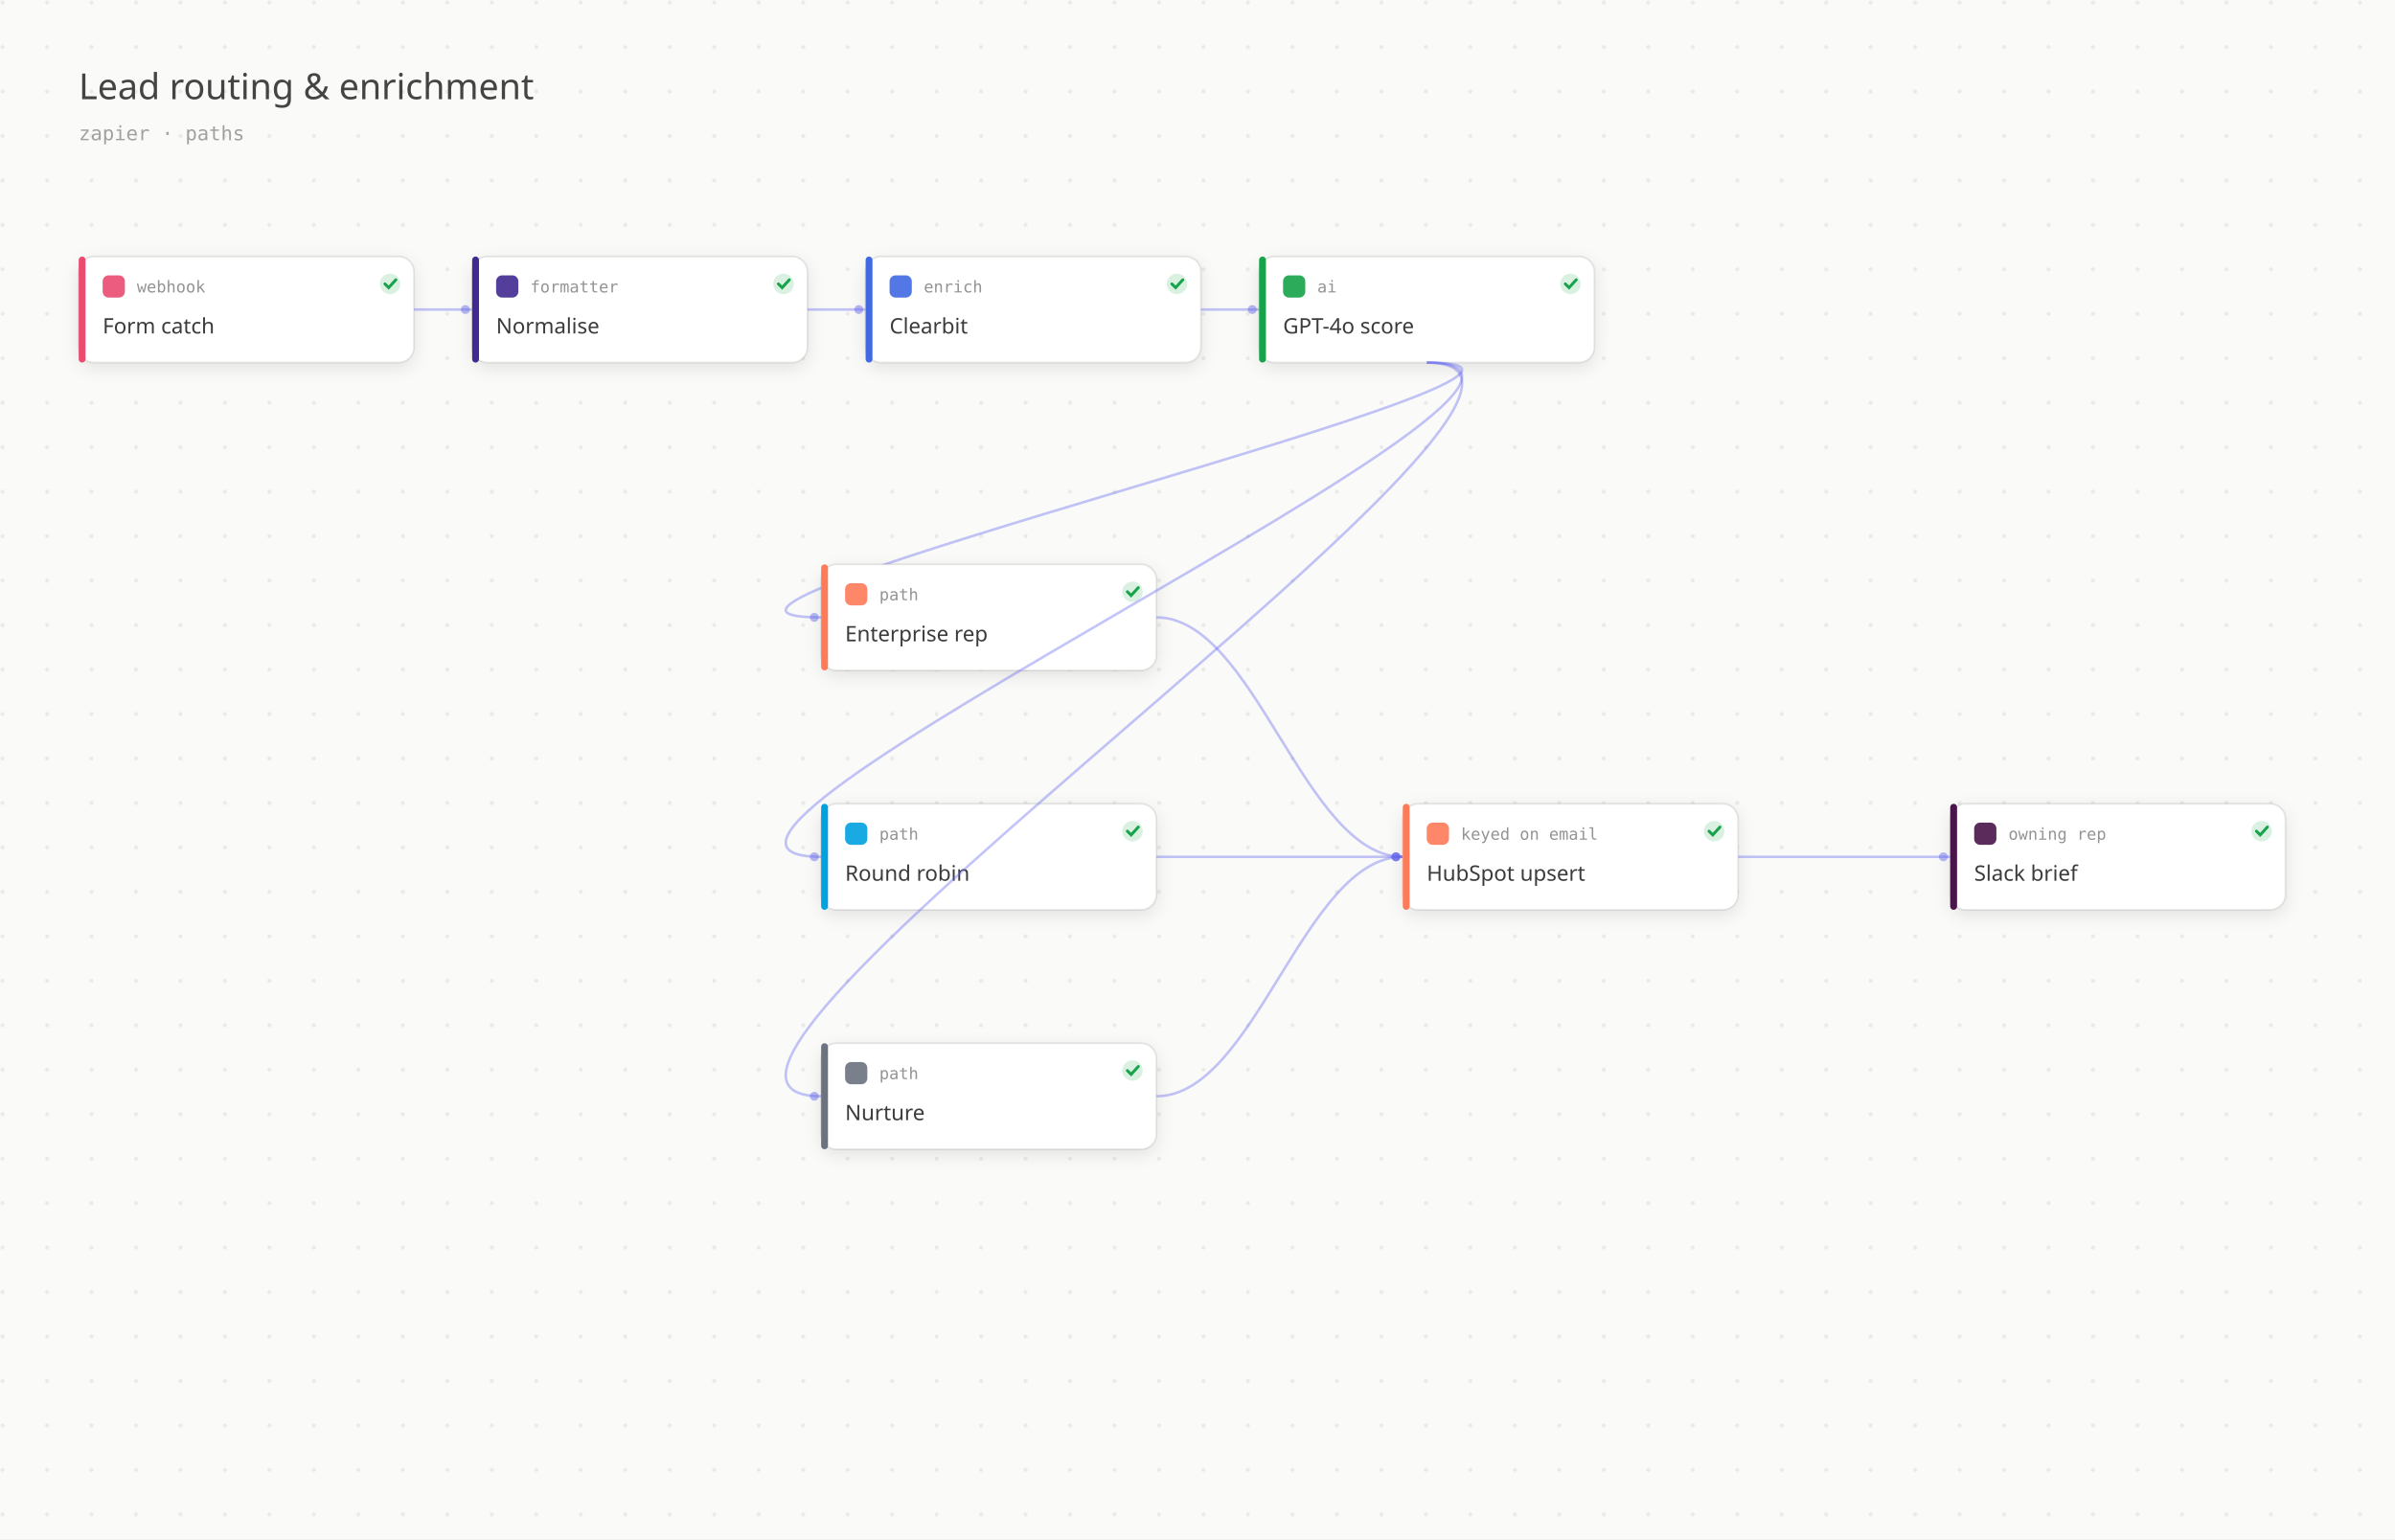
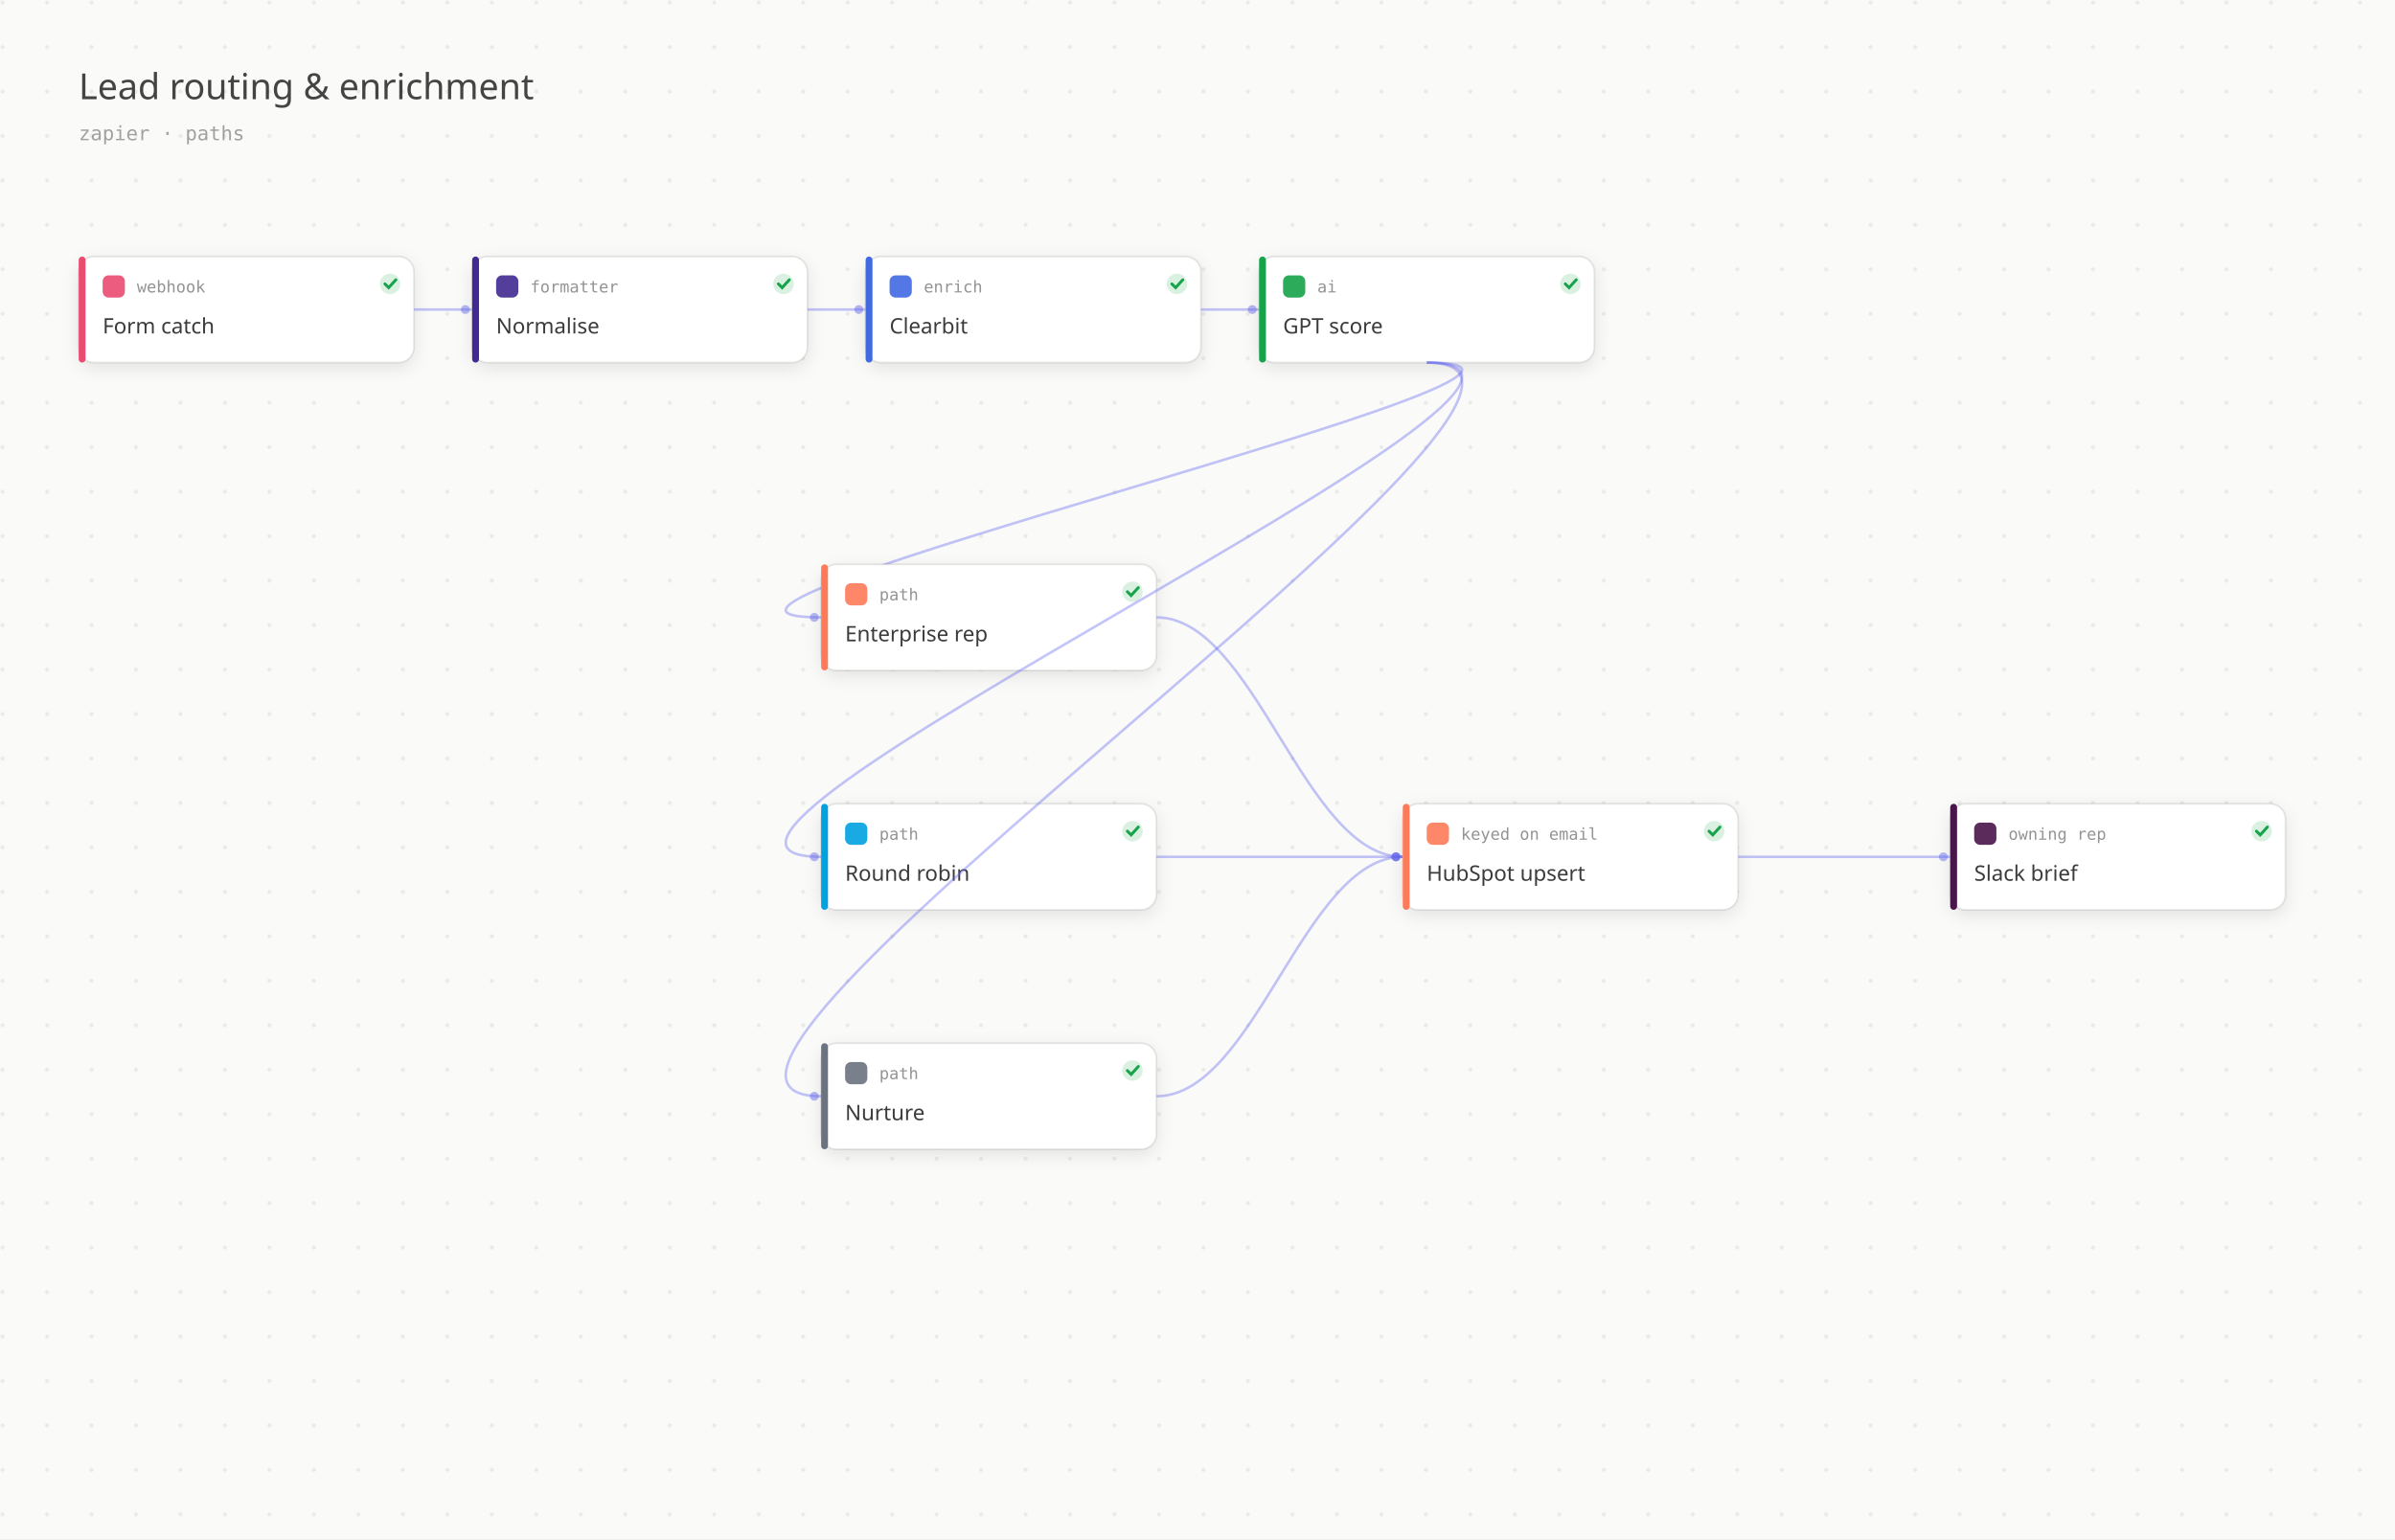
<svg xmlns="http://www.w3.org/2000/svg" viewBox="0 0 1400 900" width="1400" height="900" role="img" aria-label="lead routing">
  <defs>
    <pattern id="dots" width="26" height="26" patternUnits="userSpaceOnUse">
      <circle cx="1.5" cy="1.5" r="1.2" fill="#111" fill-opacity=".07" />
    </pattern>
    <filter id="sh" x="-40%" y="-40%" width="180%" height="180%">
      <feDropShadow dx="0" dy="3" stdDeviation="5" flood-color="#000" flood-opacity=".10" />
    </filter>
  </defs>
  <rect width="1400" height="900" fill="#FAFAF8" />
  <rect width="1400" height="900" fill="url(#dots)" />
  <text x="46" y="58" font-family="IBM Plex Sans,system-ui,sans-serif" font-size="21" fill="#111" fill-opacity=".78">Lead routing &amp; enrichment</text>
  <text x="46" y="82" font-family="ui-monospace,monospace" font-size="11.5" fill="#111" fill-opacity=".38">zapier · paths</text>
  <g filter="url(#sh)">
    <rect x="46" y="150" width="196" height="62" rx="9" fill="#fff" stroke="#111" stroke-opacity=".10" />
  </g>
  <rect x="46" y="150" width="4" height="62" rx="2" fill="#EA4B71" />
  <rect x="60" y="161" width="13" height="13" rx="3.5" fill="#EA4B71" fill-opacity=".9" />
  <text x="80" y="171" font-family="ui-monospace,monospace" font-size="9.5" fill="#111" fill-opacity=".45">webhook</text>
  <text x="60" y="195" font-family="IBM Plex Sans,system-ui,sans-serif" font-size="12.5" fill="#111" fill-opacity=".82">Form catch</text>
  <circle cx="228" cy="166" r="6" fill="#16a34a" fill-opacity=".16" />
  <path d="M225,166 l2.2,2.2 l4.2,-4.6" stroke="#16a34a" stroke-width="1.7" fill="none" stroke-linecap="round" />
  <path d="M242,181.0 C270,181.0 248,181.0 276,181.0" fill="none" stroke="#6366f1" stroke-opacity=".38" stroke-width="1.5" />
  <circle cx="272" cy="181.0" r="2.6" fill="#6366f1" fill-opacity=".45" />
  <g filter="url(#sh)">
    <rect x="276" y="150" width="196" height="62" rx="9" fill="#fff" stroke="#111" stroke-opacity=".10" />
  </g>
  <rect x="276" y="150" width="4" height="62" rx="2" fill="#412991" />
  <rect x="290" y="161" width="13" height="13" rx="3.5" fill="#412991" fill-opacity=".9" />
  <text x="310" y="171" font-family="ui-monospace,monospace" font-size="9.5" fill="#111" fill-opacity=".45">formatter</text>
  <text x="290" y="195" font-family="IBM Plex Sans,system-ui,sans-serif" font-size="12.5" fill="#111" fill-opacity=".82">Normalise</text>
  <circle cx="458" cy="166" r="6" fill="#16a34a" fill-opacity=".16" />
  <path d="M455,166 l2.2,2.2 l4.2,-4.6" stroke="#16a34a" stroke-width="1.7" fill="none" stroke-linecap="round" />
  <path d="M472,181.0 C500,181.0 478,181.0 506,181.0" fill="none" stroke="#6366f1" stroke-opacity=".38" stroke-width="1.5" />
  <circle cx="502" cy="181.0" r="2.6" fill="#6366f1" fill-opacity=".45" />
  <g filter="url(#sh)">
    <rect x="506" y="150" width="196" height="62" rx="9" fill="#fff" stroke="#111" stroke-opacity=".10" />
  </g>
  <rect x="506" y="150" width="4" height="62" rx="2" fill="#4169E1" />
  <rect x="520" y="161" width="13" height="13" rx="3.5" fill="#4169E1" fill-opacity=".9" />
  <text x="540" y="171" font-family="ui-monospace,monospace" font-size="9.5" fill="#111" fill-opacity=".45">enrich</text>
  <text x="520" y="195" font-family="IBM Plex Sans,system-ui,sans-serif" font-size="12.5" fill="#111" fill-opacity=".82">Clearbit</text>
  <circle cx="688" cy="166" r="6" fill="#16a34a" fill-opacity=".16" />
  <path d="M685,166 l2.2,2.2 l4.2,-4.6" stroke="#16a34a" stroke-width="1.7" fill="none" stroke-linecap="round" />
  <path d="M702,181.0 C730,181.0 708,181.0 736,181.0" fill="none" stroke="#6366f1" stroke-opacity=".38" stroke-width="1.5" />
  <circle cx="732" cy="181.0" r="2.6" fill="#6366f1" fill-opacity=".45" />
  <g filter="url(#sh)">
    <rect x="736" y="150" width="196" height="62" rx="9" fill="#fff" stroke="#111" stroke-opacity=".10" />
  </g>
  <rect x="736" y="150" width="4" height="62" rx="2" fill="#16a34a" />
  <rect x="750" y="161" width="13" height="13" rx="3.5" fill="#16a34a" fill-opacity=".9" />
  <text x="770" y="171" font-family="ui-monospace,monospace" font-size="9.5" fill="#111" fill-opacity=".45">ai</text>
-   <text x="750" y="195" font-family="IBM Plex Sans,system-ui,sans-serif" font-size="12.5" fill="#111" fill-opacity=".82">GPT-4o score</text>
+   <text x="750" y="195" font-family="IBM Plex Sans,system-ui,sans-serif" font-size="12.5" fill="#111" fill-opacity=".82">GPT score</text>
  <circle cx="918" cy="166" r="6" fill="#16a34a" fill-opacity=".16" />
  <path d="M915,166 l2.2,2.2 l4.2,-4.6" stroke="#16a34a" stroke-width="1.7" fill="none" stroke-linecap="round" />
  <path d="M834.0,212 C975.6,212 338.4,361.0 480,361.0" fill="none" stroke="#6366f1" stroke-opacity=".38" stroke-width="1.5" />
  <circle cx="476" cy="361.0" r="2.6" fill="#6366f1" fill-opacity=".45" />
  <g filter="url(#sh)">
    <rect x="480" y="330" width="196" height="62" rx="9" fill="#fff" stroke="#111" stroke-opacity=".10" />
  </g>
  <rect x="480" y="330" width="4" height="62" rx="2" fill="#FF7A59" />
  <rect x="494" y="341" width="13" height="13" rx="3.5" fill="#FF7A59" fill-opacity=".9" />
  <text x="514" y="351" font-family="ui-monospace,monospace" font-size="9.5" fill="#111" fill-opacity=".45">path</text>
  <text x="494" y="375" font-family="IBM Plex Sans,system-ui,sans-serif" font-size="12.5" fill="#111" fill-opacity=".82">Enterprise rep</text>
  <circle cx="662" cy="346" r="6" fill="#16a34a" fill-opacity=".16" />
  <path d="M659,346 l2.2,2.2 l4.2,-4.6" stroke="#16a34a" stroke-width="1.7" fill="none" stroke-linecap="round" />
  <path d="M676,361.0 C733.6,361.0 762.4,501.0 820,501.0" fill="none" stroke="#6366f1" stroke-opacity=".38" stroke-width="1.5" />
  <circle cx="816" cy="501.0" r="2.6" fill="#6366f1" fill-opacity=".45" />
  <path d="M834.0,212 C975.6,212 338.4,501.0 480,501.0" fill="none" stroke="#6366f1" stroke-opacity=".38" stroke-width="1.5" />
  <circle cx="476" cy="501.0" r="2.6" fill="#6366f1" fill-opacity=".45" />
  <g filter="url(#sh)">
    <rect x="480" y="470" width="196" height="62" rx="9" fill="#fff" stroke="#111" stroke-opacity=".10" />
  </g>
  <rect x="480" y="470" width="4" height="62" rx="2" fill="#00A1E0" />
  <rect x="494" y="481" width="13" height="13" rx="3.5" fill="#00A1E0" fill-opacity=".9" />
  <text x="514" y="491" font-family="ui-monospace,monospace" font-size="9.5" fill="#111" fill-opacity=".45">path</text>
  <text x="494" y="515" font-family="IBM Plex Sans,system-ui,sans-serif" font-size="12.5" fill="#111" fill-opacity=".82">Round robin</text>
  <circle cx="662" cy="486" r="6" fill="#16a34a" fill-opacity=".16" />
  <path d="M659,486 l2.2,2.2 l4.2,-4.6" stroke="#16a34a" stroke-width="1.7" fill="none" stroke-linecap="round" />
  <path d="M676,501.0 C733.6,501.0 762.4,501.0 820,501.0" fill="none" stroke="#6366f1" stroke-opacity=".38" stroke-width="1.5" />
  <circle cx="816" cy="501.0" r="2.6" fill="#6366f1" fill-opacity=".45" />
  <path d="M834.0,212 C975.6,212 338.4,641.0 480,641.0" fill="none" stroke="#6366f1" stroke-opacity=".38" stroke-width="1.5" />
  <circle cx="476" cy="641.0" r="2.6" fill="#6366f1" fill-opacity=".45" />
  <g filter="url(#sh)">
    <rect x="480" y="610" width="196" height="62" rx="9" fill="#fff" stroke="#111" stroke-opacity=".10" />
  </g>
  <rect x="480" y="610" width="4" height="62" rx="2" fill="#6b7280" />
  <rect x="494" y="621" width="13" height="13" rx="3.5" fill="#6b7280" fill-opacity=".9" />
  <text x="514" y="631" font-family="ui-monospace,monospace" font-size="9.5" fill="#111" fill-opacity=".45">path</text>
  <text x="494" y="655" font-family="IBM Plex Sans,system-ui,sans-serif" font-size="12.5" fill="#111" fill-opacity=".82">Nurture</text>
  <circle cx="662" cy="626" r="6" fill="#16a34a" fill-opacity=".16" />
  <path d="M659,626 l2.2,2.2 l4.2,-4.6" stroke="#16a34a" stroke-width="1.7" fill="none" stroke-linecap="round" />
  <path d="M676,641.0 C733.6,641.0 762.4,501.0 820,501.0" fill="none" stroke="#6366f1" stroke-opacity=".38" stroke-width="1.5" />
  <circle cx="816" cy="501.0" r="2.6" fill="#6366f1" fill-opacity=".45" />
  <g filter="url(#sh)">
    <rect x="820" y="470" width="196" height="62" rx="9" fill="#fff" stroke="#111" stroke-opacity=".10" />
  </g>
  <rect x="820" y="470" width="4" height="62" rx="2" fill="#FF7A59" />
  <rect x="834" y="481" width="13" height="13" rx="3.5" fill="#FF7A59" fill-opacity=".9" />
  <text x="854" y="491" font-family="ui-monospace,monospace" font-size="9.5" fill="#111" fill-opacity=".45">keyed on email</text>
  <text x="834" y="515" font-family="IBM Plex Sans,system-ui,sans-serif" font-size="12.5" fill="#111" fill-opacity=".82">HubSpot upsert</text>
  <circle cx="1002" cy="486" r="6" fill="#16a34a" fill-opacity=".16" />
  <path d="M999,486 l2.2,2.2 l4.2,-4.6" stroke="#16a34a" stroke-width="1.7" fill="none" stroke-linecap="round" />
  <path d="M1016,501 C1065.6,501 1090.4,501 1140,501" fill="none" stroke="#6366f1" stroke-opacity=".38" stroke-width="1.5" />
  <circle cx="1136" cy="501" r="2.6" fill="#6366f1" fill-opacity=".45" />
  <g filter="url(#sh)">
    <rect x="1140" y="470" width="196" height="62" rx="9" fill="#fff" stroke="#111" stroke-opacity=".10" />
  </g>
  <rect x="1140" y="470" width="4" height="62" rx="2" fill="#4A154B" />
  <rect x="1154" y="481" width="13" height="13" rx="3.5" fill="#4A154B" fill-opacity=".9" />
  <text x="1174" y="491" font-family="ui-monospace,monospace" font-size="9.5" fill="#111" fill-opacity=".45">owning rep</text>
  <text x="1154" y="515" font-family="IBM Plex Sans,system-ui,sans-serif" font-size="12.5" fill="#111" fill-opacity=".82">Slack brief</text>
  <circle cx="1322" cy="486" r="6" fill="#16a34a" fill-opacity=".16" />
  <path d="M1319,486 l2.2,2.2 l4.2,-4.6" stroke="#16a34a" stroke-width="1.7" fill="none" stroke-linecap="round" />
</svg>
